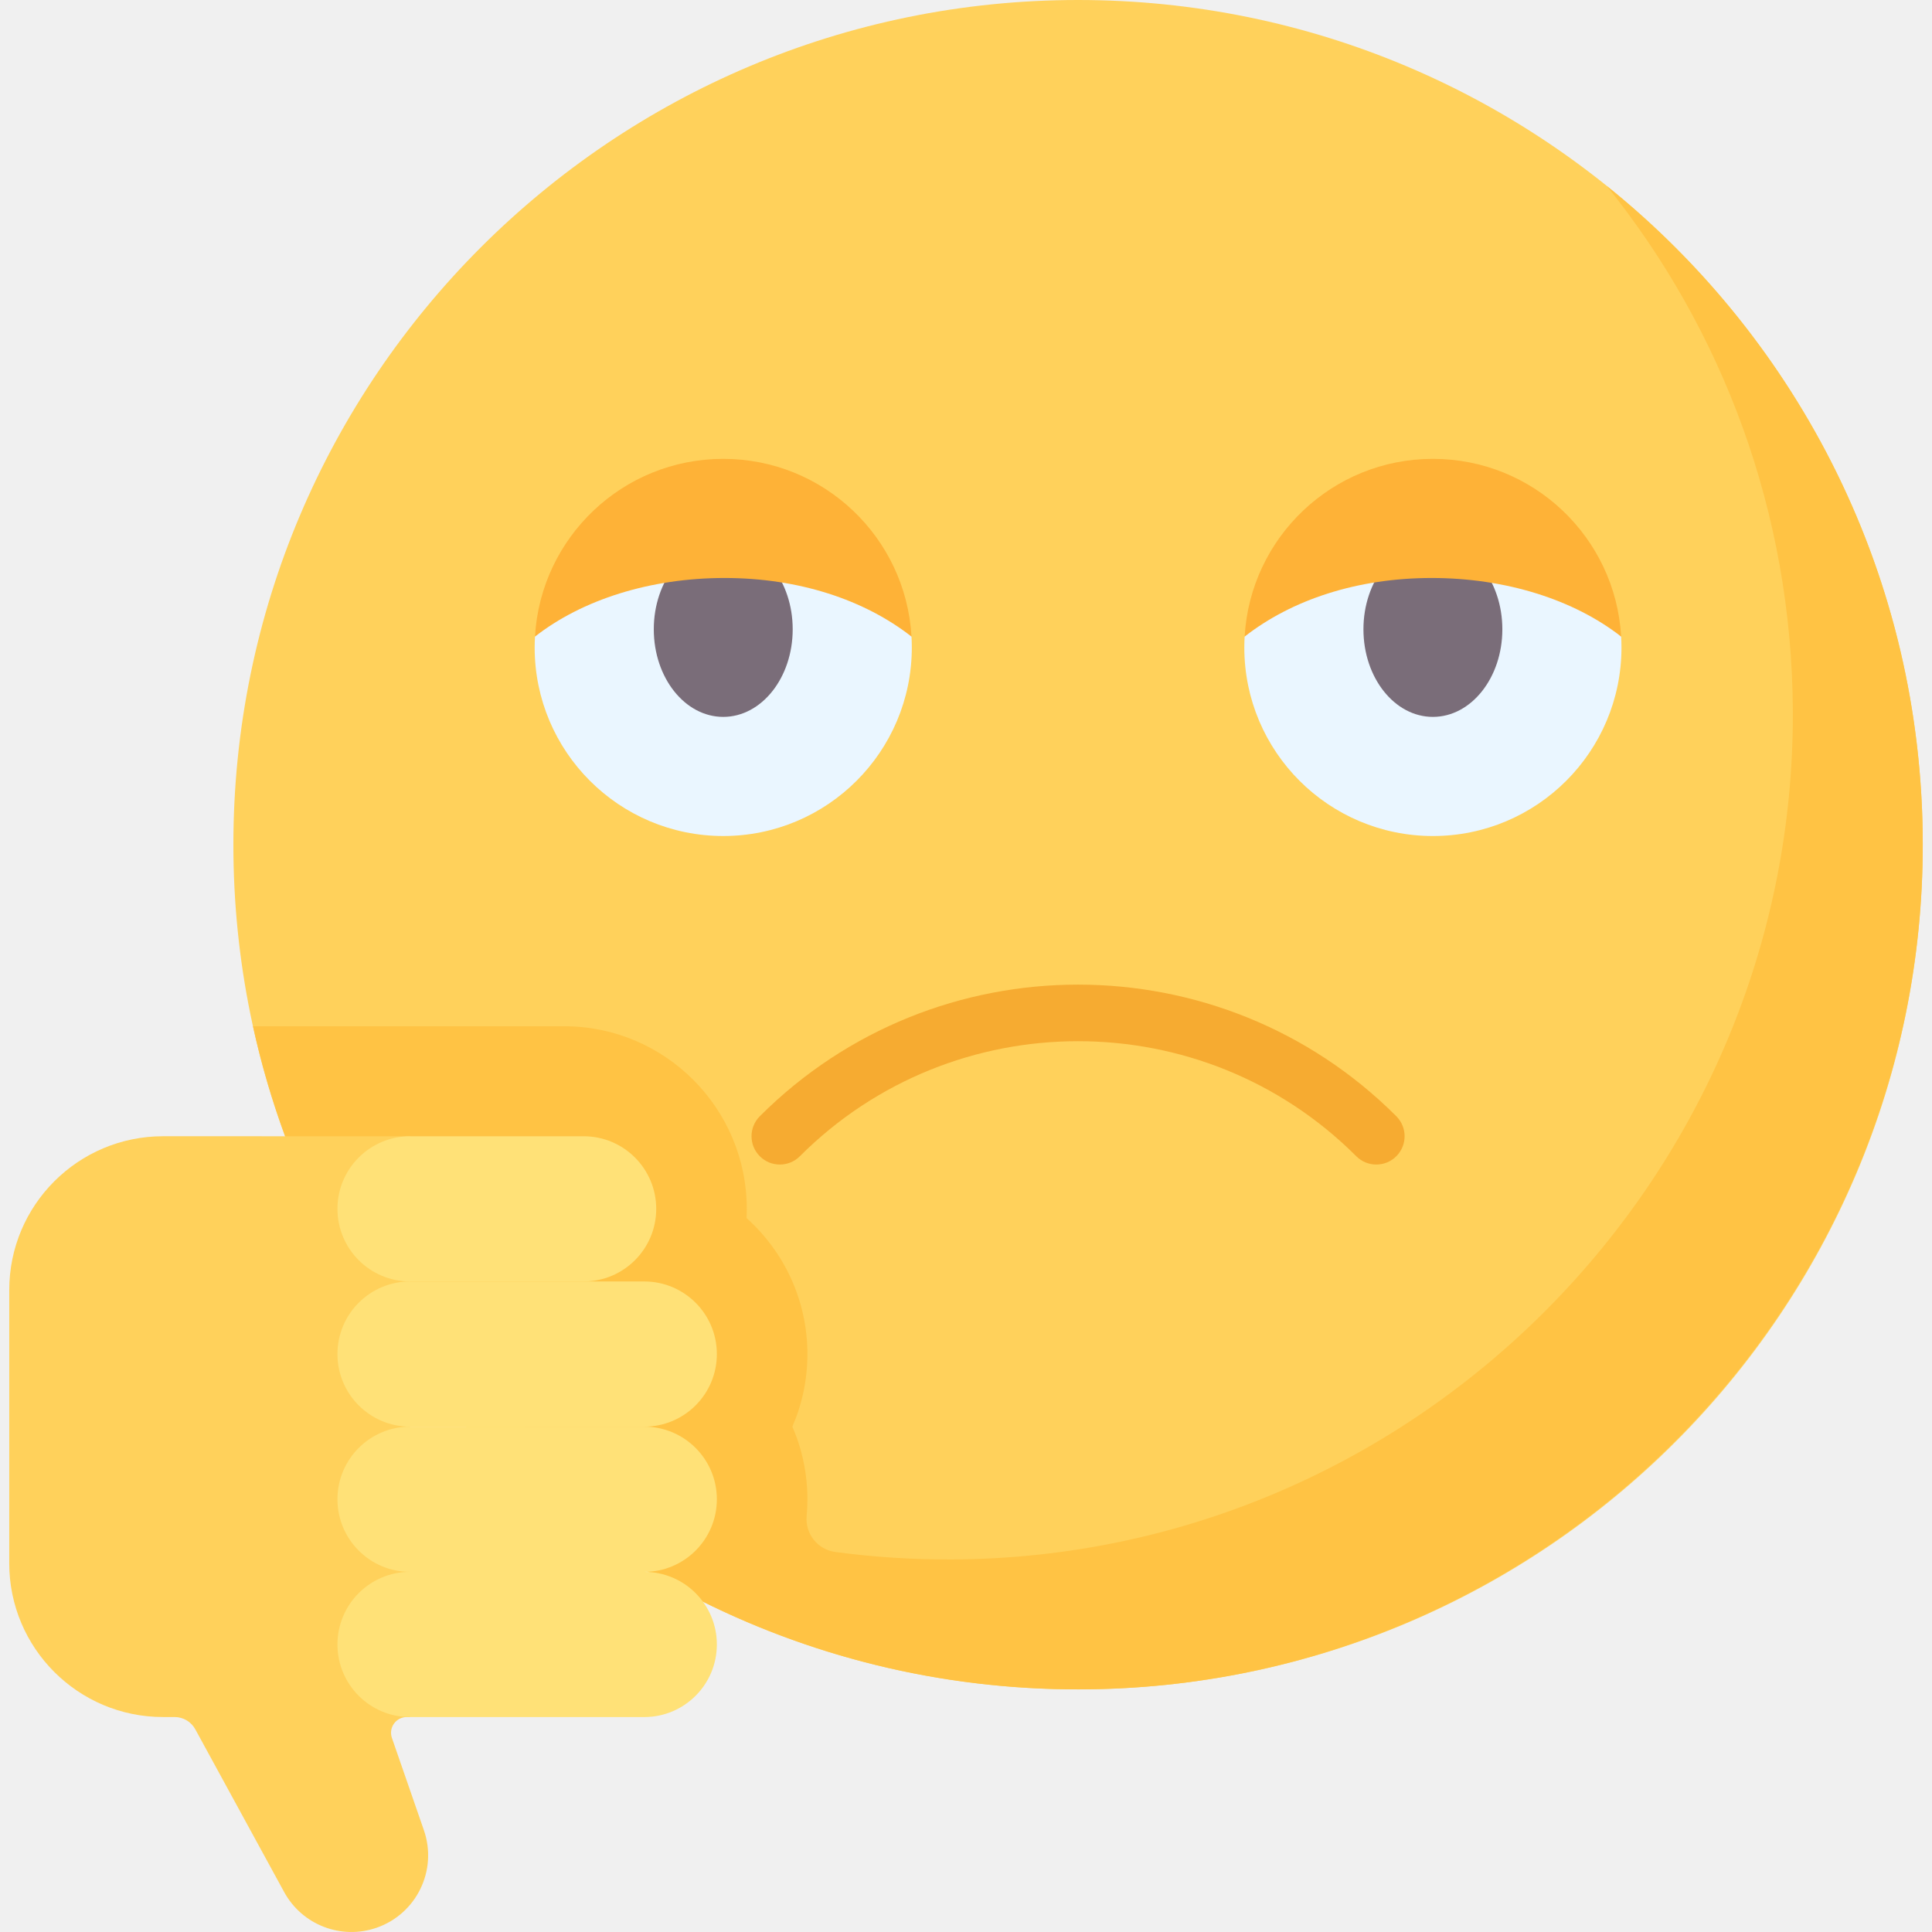
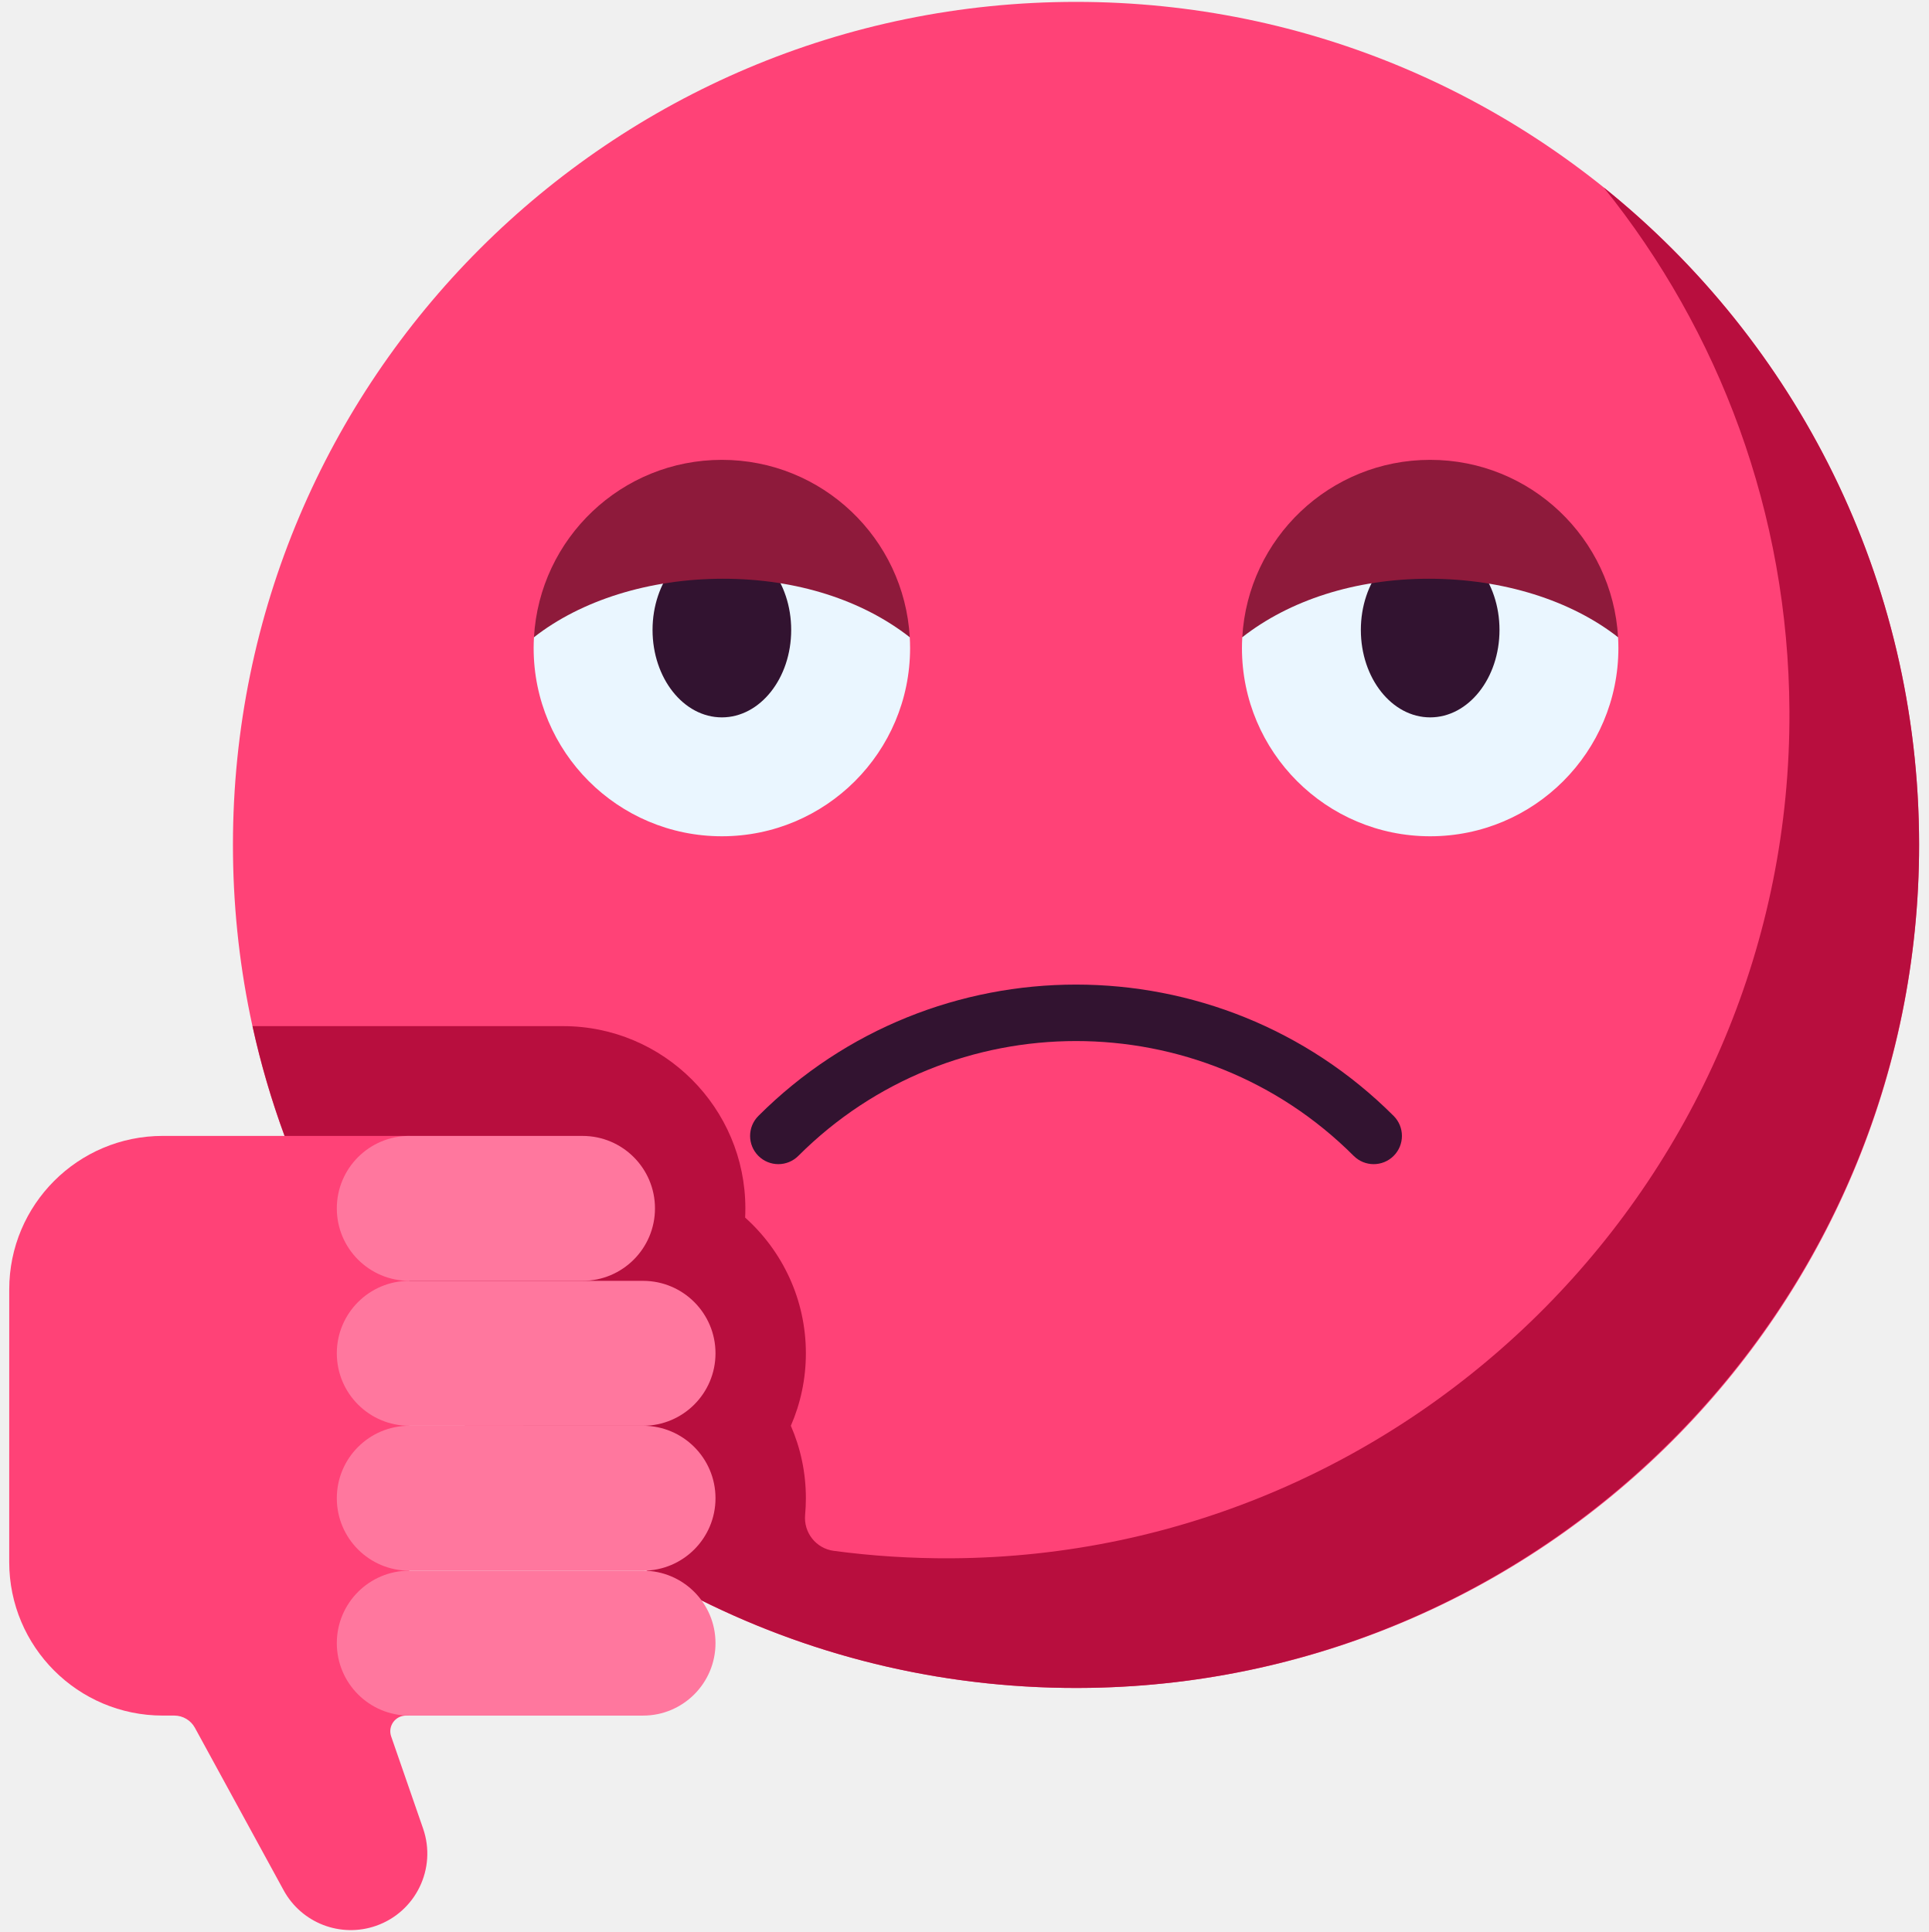
- <svg xmlns="http://www.w3.org/2000/svg" id="Capa_1" enable-background="new 0 0 512 512" viewBox="0 0 512 512">
-   <g>
-     <g>
-       <g>
-         <g>
-           <circle cx="285.699" cy="223.851" fill="#ffd15b" r="223.851" />
-         </g>
-         <g>
-           <path d="m425.828 49.295c30.615 38.089 49.034 86.398 49.292 139.008.604 123.137-99.471 224.299-222.607 224.968-10.565.057-20.961-.618-31.14-1.978-4.692-.627-8.033-4.834-7.602-9.549.133-1.457.202-2.932.202-4.424 0-6.834-1.423-13.339-3.99-19.24 2.566-5.9 3.99-12.406 3.99-19.24 0-14.301-6.234-27.172-16.129-36.039.041-.809.061-1.623.061-2.442 0-26.684-21.709-48.392-48.391-48.392 0 0-49.443-.002-82.465-.003 2.189 9.992 5.054 19.729 8.528 29.172l94.158 114.212c4.786 2.905 9.691 5.632 14.703 8.18l1.522.774c31.123 15.519 66.367 24.004 103.654 23.367 121.786-2.081 220.054-102.235 219.937-224.039-.069-70.495-32.733-133.349-83.723-174.335z" fill="#ffc344" />
-         </g>
-       </g>
-       <g>
-         <g>
-           <g>
-             <path d="m241.555 168.705-25.293-28.102-24.596-7.832-33.706 12.382-16.182 23.551c-.054.951-.088 1.908-.088 2.873 0 27.601 22.375 49.976 49.976 49.976s49.976-22.375 49.976-49.976c.001-.963-.033-1.92-.087-2.872z" fill="#eaf6ff" />
-           </g>
-           <g>
-             <ellipse cx="191.667" cy="166.767" fill="#7a6d79" rx="18.406" ry="23.217" />
-           </g>
-           <g>
-             <path d="m192.002 153.173c19.692 0 37.09 5.773 49.553 15.532-1.49-26.263-23.252-47.103-49.888-47.103s-48.398 20.84-49.888 47.103c12.462-9.759 30.531-15.532 50.223-15.532z" fill="#feb237" />
-           </g>
-         </g>
-         <g>
-           <g>
-             <path d="m407.412 145.154-27.68-12.382-31.202 10.778-18.686 25.156c-.054.951-.088 1.908-.088 2.873 0 27.601 22.375 49.976 49.976 49.976s49.976-22.375 49.976-49.976c0-.965-.034-1.922-.088-2.873z" fill="#eaf6ff" />
-           </g>
-           <g>
-             <ellipse cx="379.732" cy="166.767" fill="#7a6d79" rx="18.406" ry="23.217" />
-           </g>
-           <g>
-             <path d="m379.397 153.173c-19.692 0-37.09 5.773-49.553 15.532 1.49-26.263 23.252-47.103 49.888-47.103s48.398 20.84 49.888 47.103c-12.462-9.759-30.531-15.532-50.223-15.532z" fill="#feb237" />
-           </g>
-         </g>
-       </g>
-       <g>
-         <g>
-           <path d="m107.798 455.039h.87v-153.918l-65.448-.006c-22.514-.001-40.767 18.249-40.768 40.763l-.004 72.388c-.001 22.514 18.25 40.766 40.763 40.766h3.063c2.285 0 4.388 1.248 5.483 3.253l23.55 43.131c4.756 8.71 15.108 12.71 24.485 9.46 10.602-3.674 16.219-15.247 12.544-25.85l-8.477-24.46c-.936-2.705 1.075-5.528 3.939-5.527z" fill="#ffd15b" />
-         </g>
-         <g>
-           <path d="m154.666 339.599h-45.997c-10.626 0-19.24-8.614-19.24-19.24 0-10.626 8.614-19.24 19.24-19.24h45.997c10.626 0 19.24 8.614 19.24 19.24 0 10.626-8.614 19.24-19.24 19.24z" fill="#ffe177" />
-         </g>
-         <g>
-           <path d="m170.734 378.081h-62.065c-10.626 0-19.24-8.614-19.24-19.24 0-10.626 8.614-19.24 19.24-19.24h62.065c10.626 0 19.24 8.614 19.24 19.24 0 10.626-8.614 19.24-19.24 19.24z" fill="#ffe177" />
-         </g>
-         <g>
-           <path d="m170.734 416.56h-62.065c-10.626 0-19.24-8.614-19.24-19.24 0-10.626 8.614-19.24 19.24-19.24h62.065c10.626 0 19.24 8.614 19.24 19.24 0 10.626-8.614 19.24-19.24 19.24z" fill="#ffe177" />
-         </g>
-         <g>
-           <path d="m170.734 455.039h-62.065c-10.626 0-19.24-8.614-19.24-19.24 0-10.626 8.614-19.24 19.24-19.24h62.065c10.626 0 19.24 8.614 19.24 19.24 0 10.627-8.614 19.24-19.24 19.24z" fill="#ffe177" />
-         </g>
-       </g>
-     </g>
-     <g>
-       <g>
-         <path d="m364.733 308.615c-1.919 0-3.839-.732-5.304-2.197-40.654-40.655-106.807-40.655-147.461 0-2.93 2.929-7.678 2.929-10.607 0s-2.929-7.678 0-10.606c46.504-46.504 122.172-46.504 168.676 0 2.929 2.929 2.929 7.678 0 10.606-1.465 1.465-3.385 2.197-5.304 2.197z" fill="#f6ab31" />
-       </g>
-     </g>
+ <svg xmlns="http://www.w3.org/2000/svg" width="512" height="513" viewBox="0 0 512 513" fill="none">
+   <g clip-path="url(#clip0_654_8587)">
+     <path d="M285.7 448.202C409.329 448.202 509.551 347.98 509.551 224.351C509.551 100.722 409.329 0.5 285.7 0.5C162.07 0.5 61.849 100.722 61.849 224.351C61.849 347.98 162.07 448.202 285.7 448.202Z" fill="#FF4277" />
+     <path d="M425.829 49.795C456.444 87.884 474.863 136.193 475.121 188.803C475.725 311.94 375.65 413.102 252.514 413.771C241.949 413.828 231.553 413.153 221.374 411.793C216.682 411.166 213.341 406.959 213.772 402.244C213.905 400.787 213.974 399.312 213.974 397.82C213.974 390.986 212.551 384.481 209.984 378.58C212.55 372.68 213.974 366.174 213.974 359.34C213.974 345.039 207.74 332.168 197.845 323.301C197.886 322.492 197.906 321.678 197.906 320.859C197.906 294.175 176.197 272.467 149.515 272.467C149.515 272.467 100.072 272.465 67.05 272.464C69.239 282.456 72.104 292.193 75.578 301.636L169.736 415.848C174.522 418.753 179.427 421.48 184.439 424.028L185.961 424.802C217.084 440.321 252.328 448.806 289.615 448.169C411.401 446.088 509.669 345.934 509.552 224.13C509.483 153.635 476.819 90.781 425.829 49.795Z" fill="#B80E3E" />
+     <path d="M241.555 169.205L216.262 141.103L191.666 133.271L157.96 145.653L141.778 169.204C141.724 170.155 141.69 171.112 141.69 172.077C141.69 199.678 164.065 222.053 191.666 222.053C219.267 222.053 241.642 199.678 241.642 172.077C241.643 171.114 241.609 170.157 241.555 169.205Z" fill="#EAF6FF" />
+     <path d="M191.668 190.483C201.833 190.483 210.074 180.088 210.074 167.266C210.074 154.443 201.833 144.049 191.668 144.049C181.502 144.049 173.262 154.443 173.262 167.266C173.262 180.088 181.502 190.483 191.668 190.483Z" fill="#321330" />
+     <path d="M192.002 153.673C211.694 153.673 229.092 159.446 241.555 169.205C240.065 142.942 218.303 122.102 191.667 122.102C165.031 122.102 143.269 142.942 141.779 169.205C154.241 159.446 172.31 153.673 192.002 153.673Z" fill="#8E1A3B" />
+     <path d="M407.413 145.653L379.733 133.271L348.531 144.049L329.845 169.205C329.791 170.156 329.757 171.113 329.757 172.078C329.757 199.679 352.132 222.054 379.733 222.054C407.334 222.054 429.709 199.679 429.709 172.078C429.709 171.113 429.675 170.156 429.621 169.205L407.413 145.653Z" fill="#EAF6FF" />
+     <path d="M379.733 190.483C389.899 190.483 398.139 180.088 398.139 167.266C398.139 154.443 389.899 144.049 379.733 144.049C369.568 144.049 361.327 154.443 361.327 167.266C361.327 180.088 369.568 190.483 379.733 190.483Z" fill="#321330" />
+     <path d="M379.398 153.673C359.706 153.673 342.308 159.446 329.845 169.205C331.335 142.942 353.097 122.102 379.733 122.102C406.369 122.102 428.131 142.942 429.621 169.205C417.159 159.446 399.09 153.673 379.398 153.673Z" fill="#8E1A3B" />
+     <path d="M107.798 455.539H108.668V301.621L43.22 301.615C20.706 301.614 2.453 319.864 2.452 342.378L2.448 414.766C2.447 437.28 20.698 455.532 43.211 455.532H46.274C48.559 455.532 50.662 456.78 51.757 458.785L75.307 501.916C80.063 510.626 90.415 514.626 99.792 511.376C110.394 507.702 116.011 496.129 112.336 485.526L103.859 461.066C102.923 458.361 104.934 455.538 107.798 455.539Z" fill="#FF4277" />
+     <path d="M154.667 340.099H108.67C98.044 340.099 89.43 331.485 89.43 320.859C89.43 310.233 98.044 301.619 108.67 301.619H154.667C165.293 301.619 173.907 310.233 173.907 320.859C173.907 331.485 165.293 340.099 154.667 340.099Z" fill="#FF779E" />
+     <path d="M170.735 378.582H108.67C98.044 378.582 89.43 369.968 89.43 359.342C89.43 348.716 98.044 340.102 108.67 340.102H170.735C181.361 340.102 189.975 348.716 189.975 359.342C189.975 369.968 181.361 378.582 170.735 378.582Z" fill="#FF779E" />
+     <path d="M170.735 417.06H108.67C98.044 417.06 89.43 408.446 89.43 397.82C89.43 387.194 98.044 378.58 108.67 378.58H170.735C181.361 378.58 189.975 387.194 189.975 397.82C189.975 408.446 181.361 417.06 170.735 417.06Z" fill="#FF779E" />
+     <path d="M170.735 455.539H108.67C98.044 455.539 89.43 446.925 89.43 436.299C89.43 425.673 98.044 417.059 108.67 417.059H170.735C181.361 417.059 189.975 425.673 189.975 436.299C189.975 446.926 181.361 455.539 170.735 455.539Z" fill="#FF779E" />
+     <path d="M364.733 309.115C362.814 309.115 360.894 308.383 359.429 306.918C318.775 266.263 252.622 266.263 211.968 306.918C209.038 309.847 204.29 309.847 201.361 306.918C198.432 303.989 198.432 299.24 201.361 296.312C247.865 249.808 323.533 249.808 370.037 296.312C372.966 299.241 372.966 303.99 370.037 306.918C368.572 308.383 366.652 309.115 364.733 309.115Z" fill="#321330" />
  </g>
-   <g />
-   <g />
-   <g />
-   <g />
-   <g />
-   <g />
-   <g />
-   <g />
-   <g />
-   <g />
-   <g />
-   <g />
-   <g />
-   <g />
-   <g />
+   <defs>
+     <clipPath id="clip0_654_8587">
+       <rect width="512" height="512" fill="white" transform="translate(0 0.5)" />
+     </clipPath>
+   </defs>
</svg>
